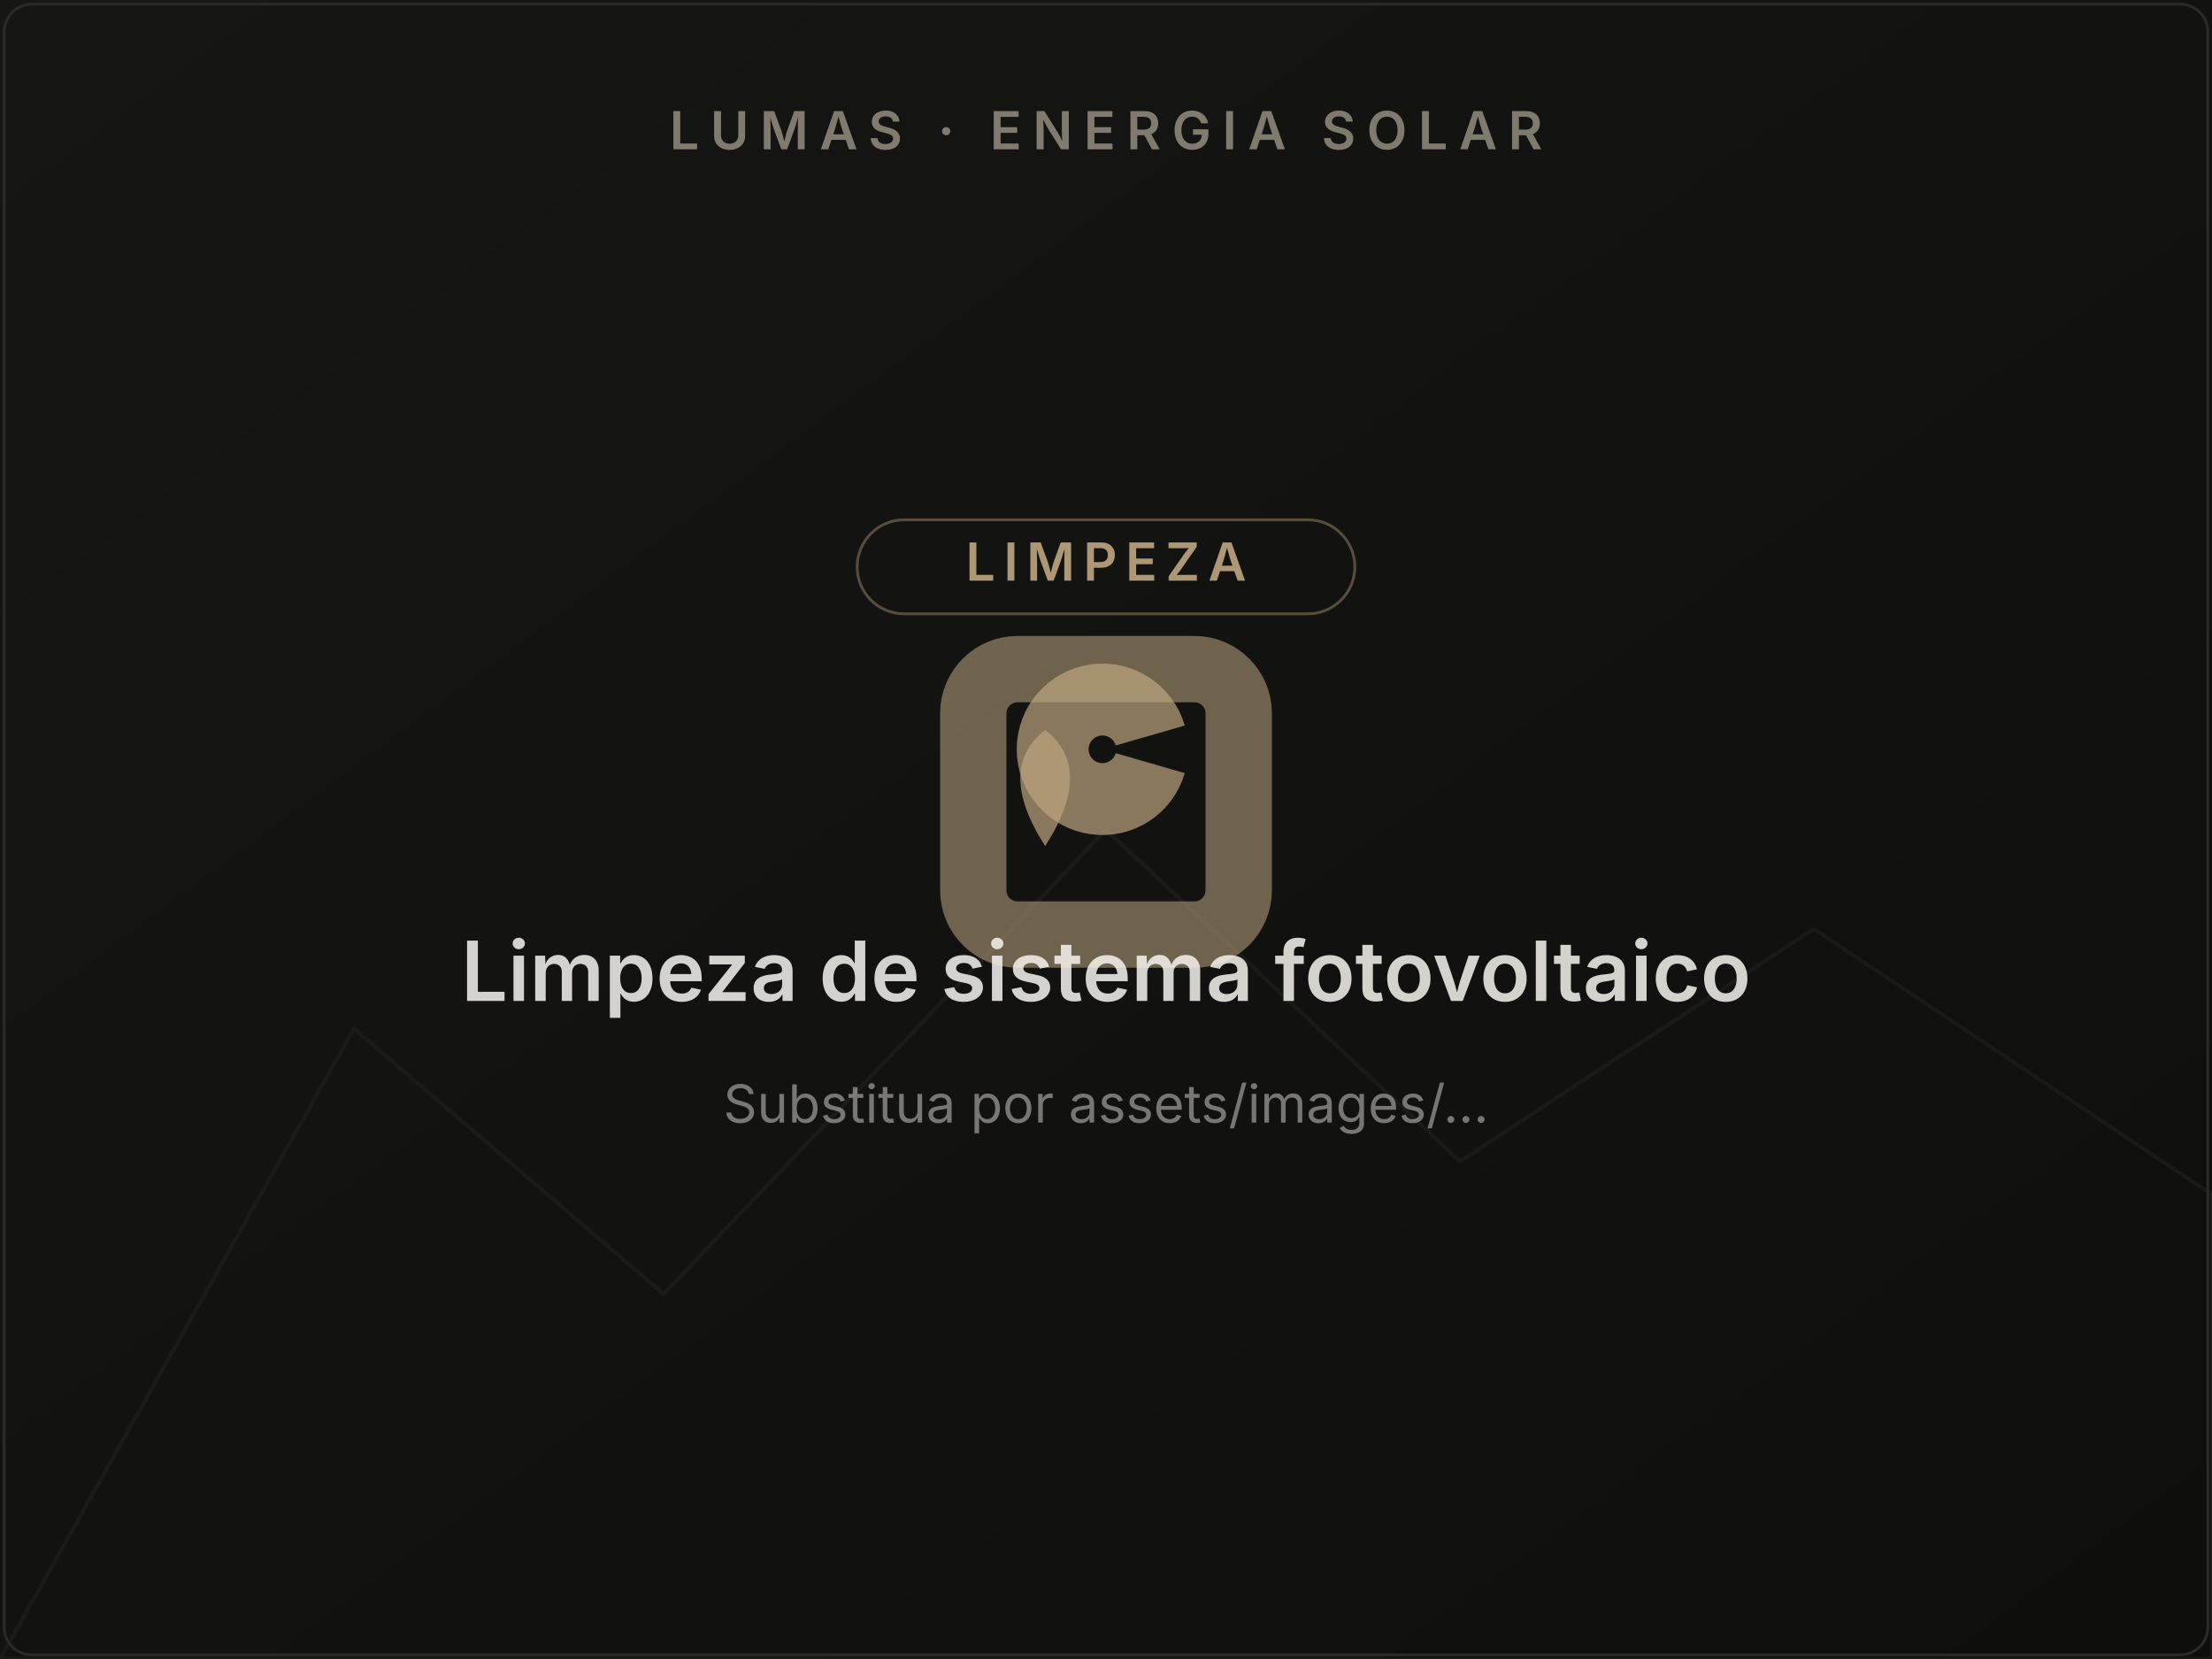
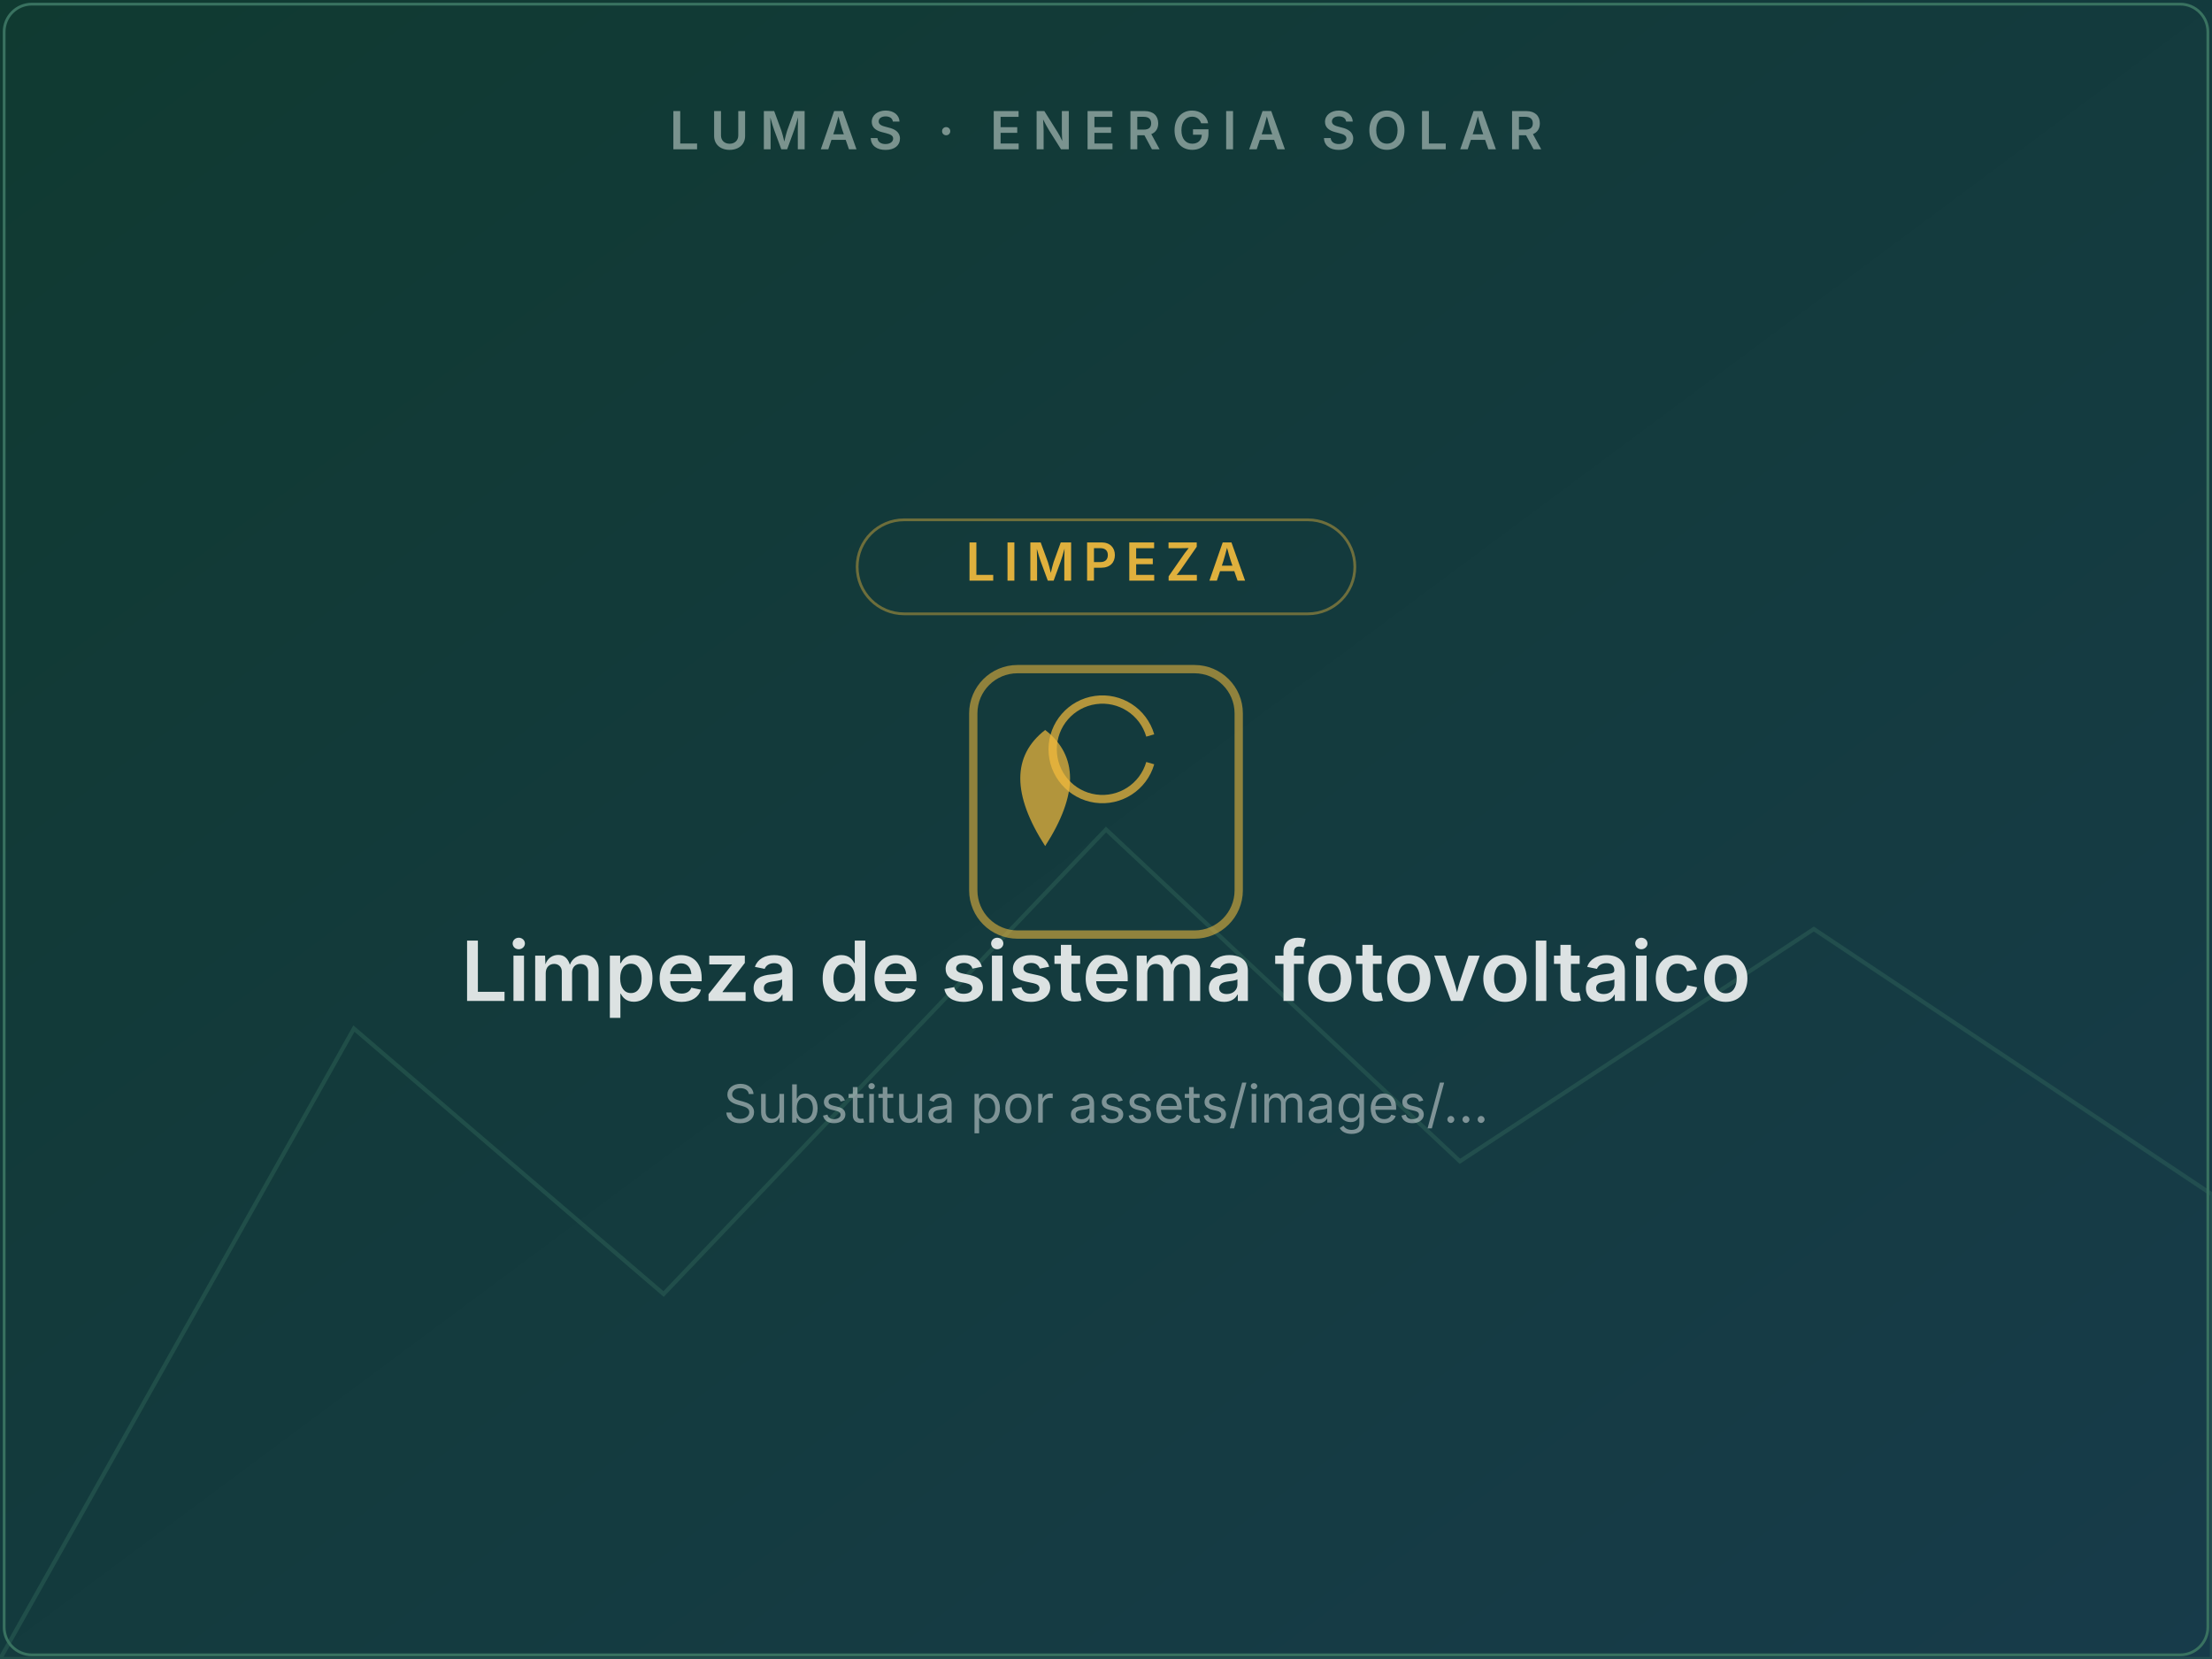
<svg xmlns="http://www.w3.org/2000/svg" width="800" height="600" viewBox="0 0 800 600" role="img" aria-label="Limpeza de sistema fotovoltaico">
  <defs>
    <linearGradient id="g800" x1="0" y1="0" x2="1" y2="1">
-       <stop offset="0" stop-color="#161615" />
-       <stop offset="1" stop-color="#0E0E0D" />
+       <stop offset="0" stop-color="#103a31" />
+       <stop offset="1" stop-color="#173b4a" />
    </linearGradient>
    <linearGradient id="gg800" x1="0" y1="0" x2="0" y2="1">
-       <stop offset="0" stop-color="#BEA580" stop-opacity="0.14" />
-       <stop offset="1" stop-color="#BEA580" stop-opacity="0.03" />
+       <stop offset="0" stop-color="#f5bd3d" stop-opacity="0.14" />
+       <stop offset="1" stop-color="#f5bd3d" stop-opacity="0.03" />
    </linearGradient>
  </defs>
  <rect width="800" height="600" fill="url(#g800)" />
  <g opacity="0.35">
-     <path d="M0 600 L128.0 372.0 L240.0 468.0 L400.0 300.0 L528.0 420.0 L656.0 336 L800 432.0 V600 Z" fill="none" stroke="#2C2A26" stroke-width="1.5" />
+     <path d="M0 600 L128.0 372.0 L240.0 468.0 L400.0 300.0 L528.0 420.0 L656.0 336 L800 432.0 V600 Z" fill="none" stroke="#397260" stroke-width="1.5" />
  </g>
-   <text x="400.0" y="54" text-anchor="middle" font-family="Inter, Arial, sans-serif" font-size="19" letter-spacing="4" fill="#ECE2CB" fill-opacity="0.5" font-weight="600">LUMAS · ENERGIA SOLAR</text>
-   <rect x="1.5" y="1.5" width="797" height="597" rx="10" fill="none" stroke="#2C2A26" />
-   <rect x="310.0" y="188.0" width="180" height="34" rx="17" fill="none" stroke="#BEA580" stroke-opacity="0.4" />
-   <text x="400.0" y="210.0" text-anchor="middle" font-family="Inter, Arial, sans-serif" font-size="19" letter-spacing="3" fill="#BEA580" fill-opacity="0.9" font-weight="600">LIMPEZA</text>
-   <rect x="352.0" y="242.0" width="96" height="96" rx="16" fill="none" stroke="#BEA580" stroke-opacity="0.55" stroke-width="24" />
-   <path d="M378.0 306.0 q-18 -28 0 -42 q18 14 0 42 z" fill="#BEA580" fill-opacity="0.7" />
-   <path d="M416.0 266.0 a18 18 0 1 0 0 10" fill="none" stroke="#BEA580" stroke-opacity="0.7" stroke-width="26" />
-   <text x="400.0" y="362.0" text-anchor="middle" font-family="Inter, Arial, sans-serif" font-size="30" fill="#F6F3EE" fill-opacity="0.85" font-weight="600">Limpeza de sistema fotovoltaico</text>
-   <text x="400.0" y="406.0" text-anchor="middle" font-family="Inter, Arial, sans-serif" font-size="19" fill="#F6F3EE" fill-opacity="0.45">Substitua por assets/images/…</text>
+   <text x="400.0" y="54" text-anchor="middle" font-family="Inter, Arial, sans-serif" font-size="19.0" letter-spacing="4" fill="#e3ede7" fill-opacity="0.5" font-weight="600">LUMAS · ENERGIA SOLAR</text>
+   <rect x="1.5" y="1.5" width="797" height="597" rx="10" fill="none" stroke="#397260" />
+   <rect x="310.0" y="188.0" width="180" height="34" rx="17" fill="none" stroke="#f5bd3d" stroke-opacity="0.4" />
+   <text x="400.0" y="210.0" text-anchor="middle" font-family="Inter, Arial, sans-serif" font-size="19.0" letter-spacing="3" fill="#f5bd3d" fill-opacity="0.9" font-weight="600">LIMPEZA</text>
+   <rect x="352.0" y="242.0" width="96" height="96" rx="16" fill="none" stroke="#f5bd3d" stroke-opacity="0.55" stroke-width="3" />
+   <path d="M378.0 306.0 q-18 -28 0 -42 q18 14 0 42 z" fill="#f5bd3d" fill-opacity="0.7" />
+   <path d="M416.0 266.0 a18 18 0 1 0 0 10" fill="none" stroke="#f5bd3d" stroke-opacity="0.7" stroke-width="3" />
+   <text x="400.0" y="362.0" text-anchor="middle" font-family="Inter, Arial, sans-serif" font-size="30.0" fill="#ffffff" fill-opacity="0.85" font-weight="600">Limpeza de sistema fotovoltaico</text>
+   <text x="400.0" y="406.0" text-anchor="middle" font-family="Inter, Arial, sans-serif" font-size="19.0" fill="#ffffff" fill-opacity="0.45">Substitua por assets/images/…</text>
</svg>
